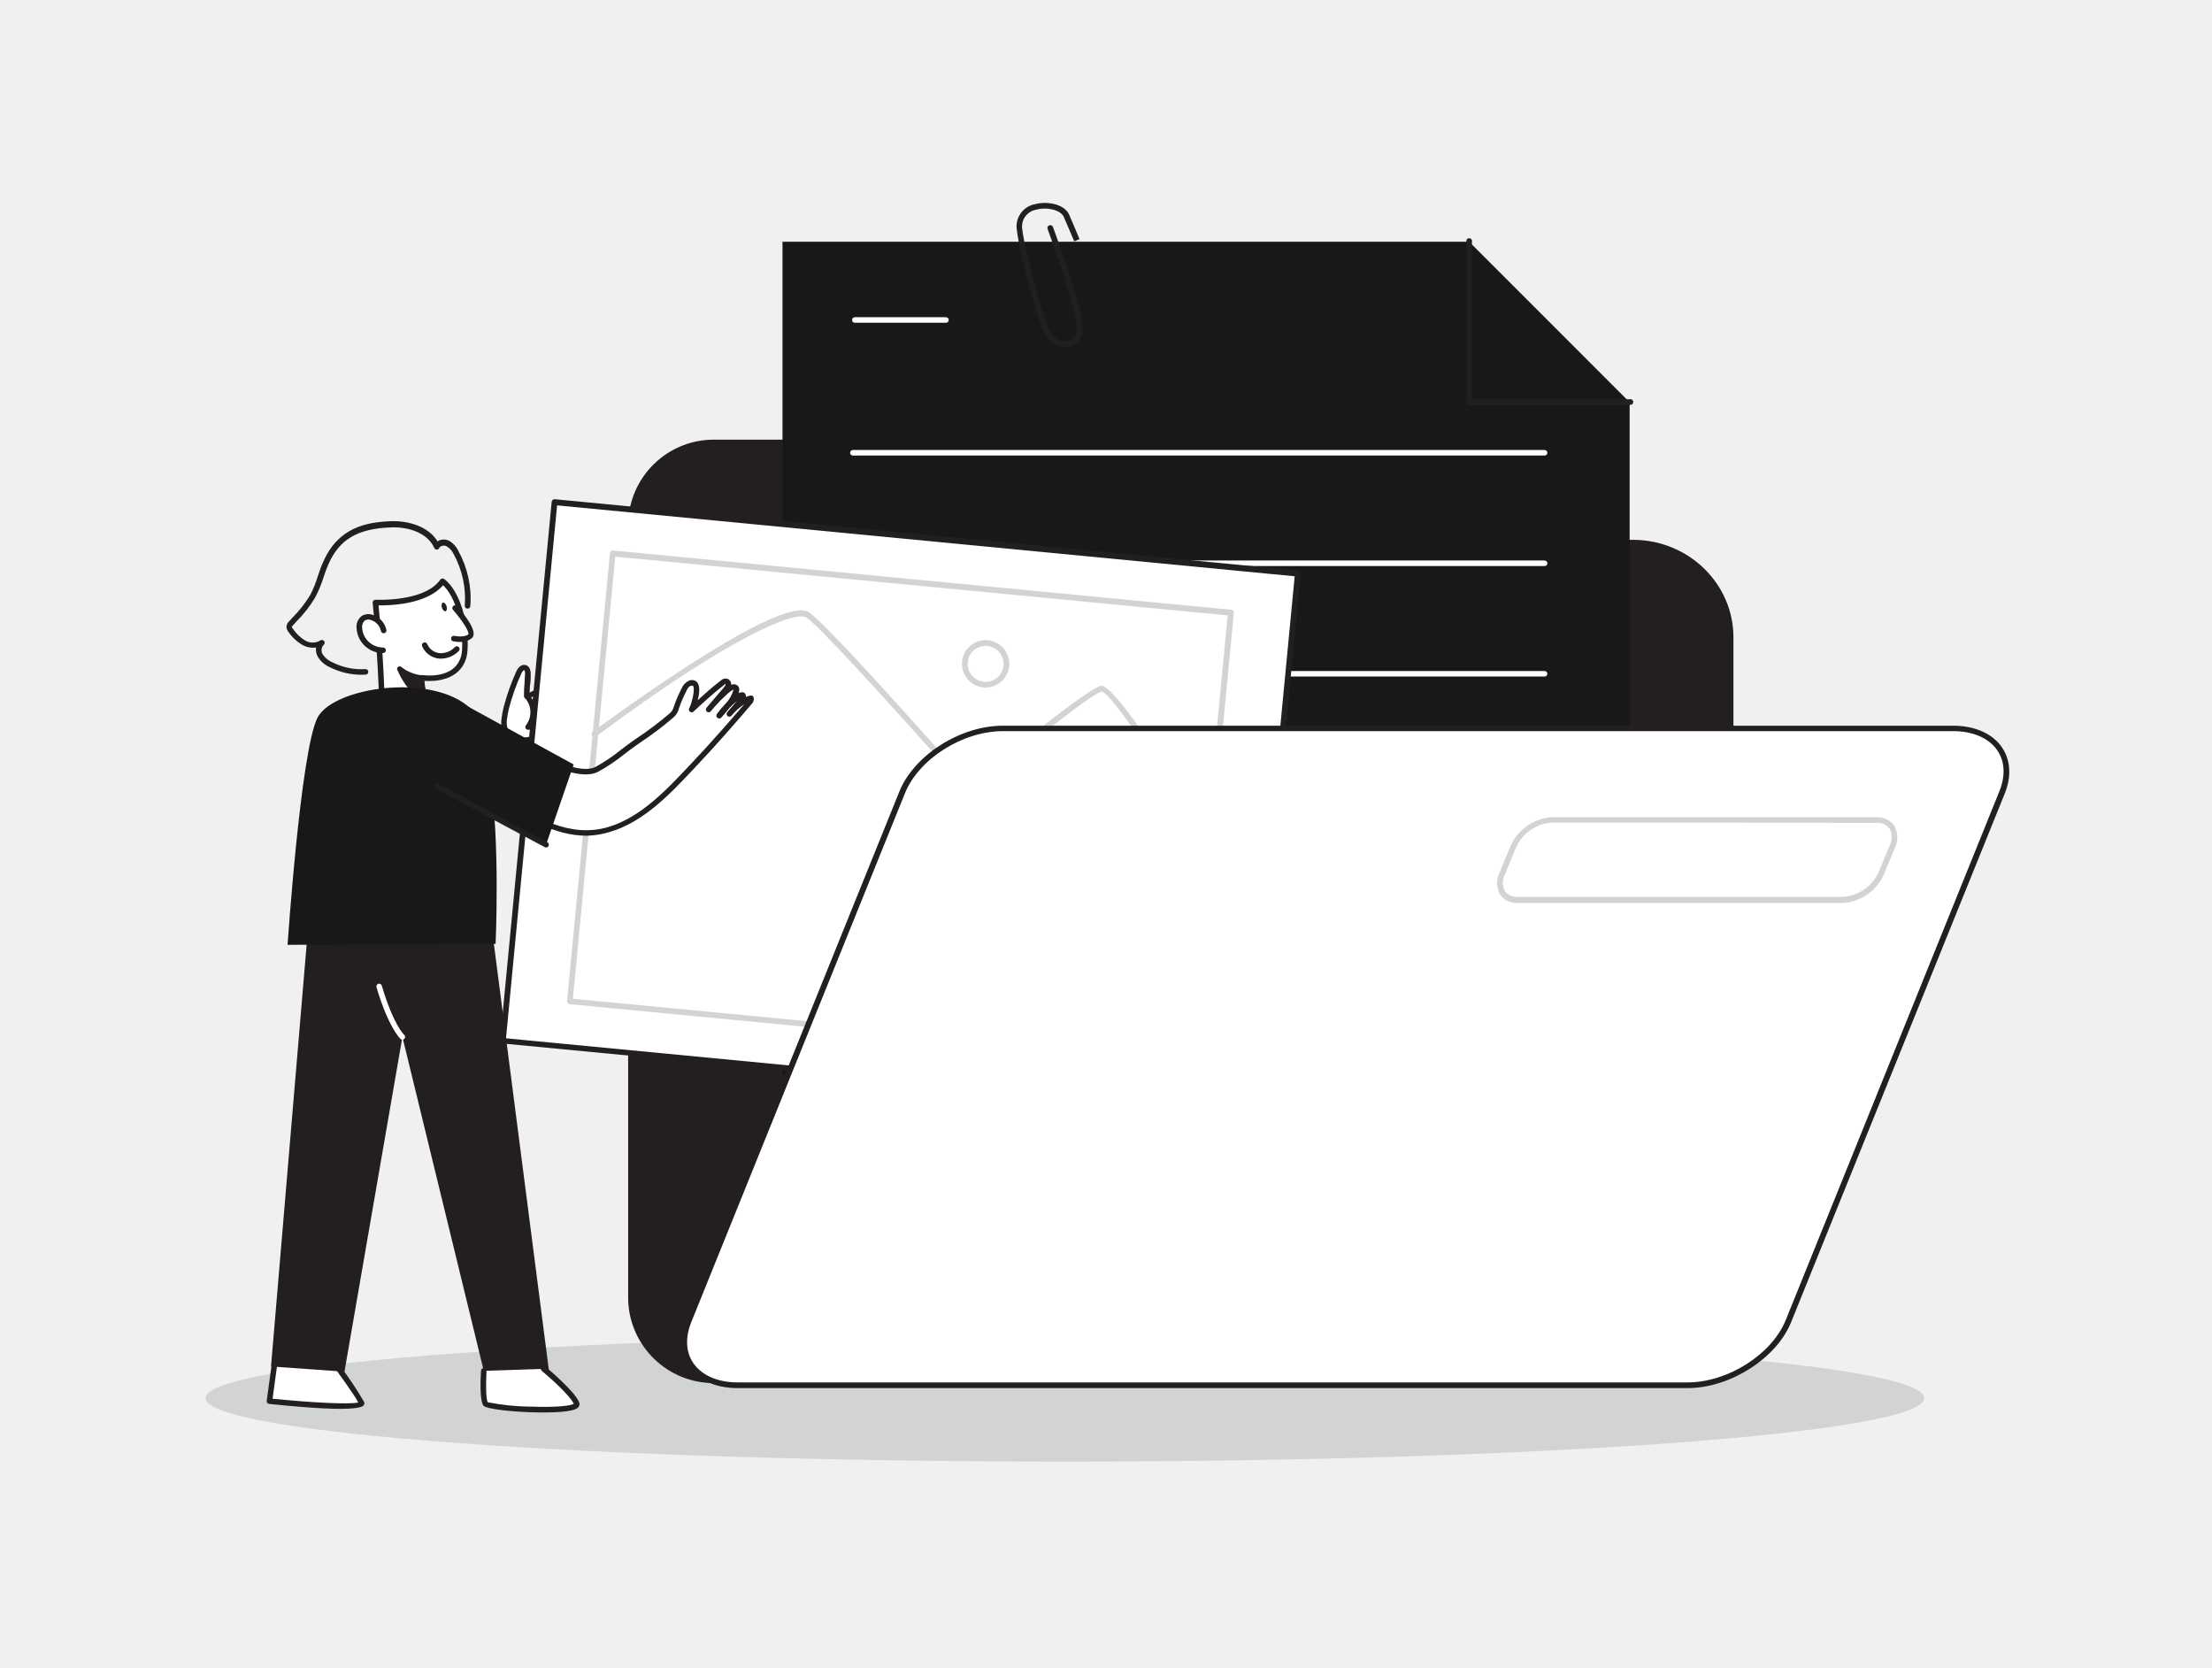
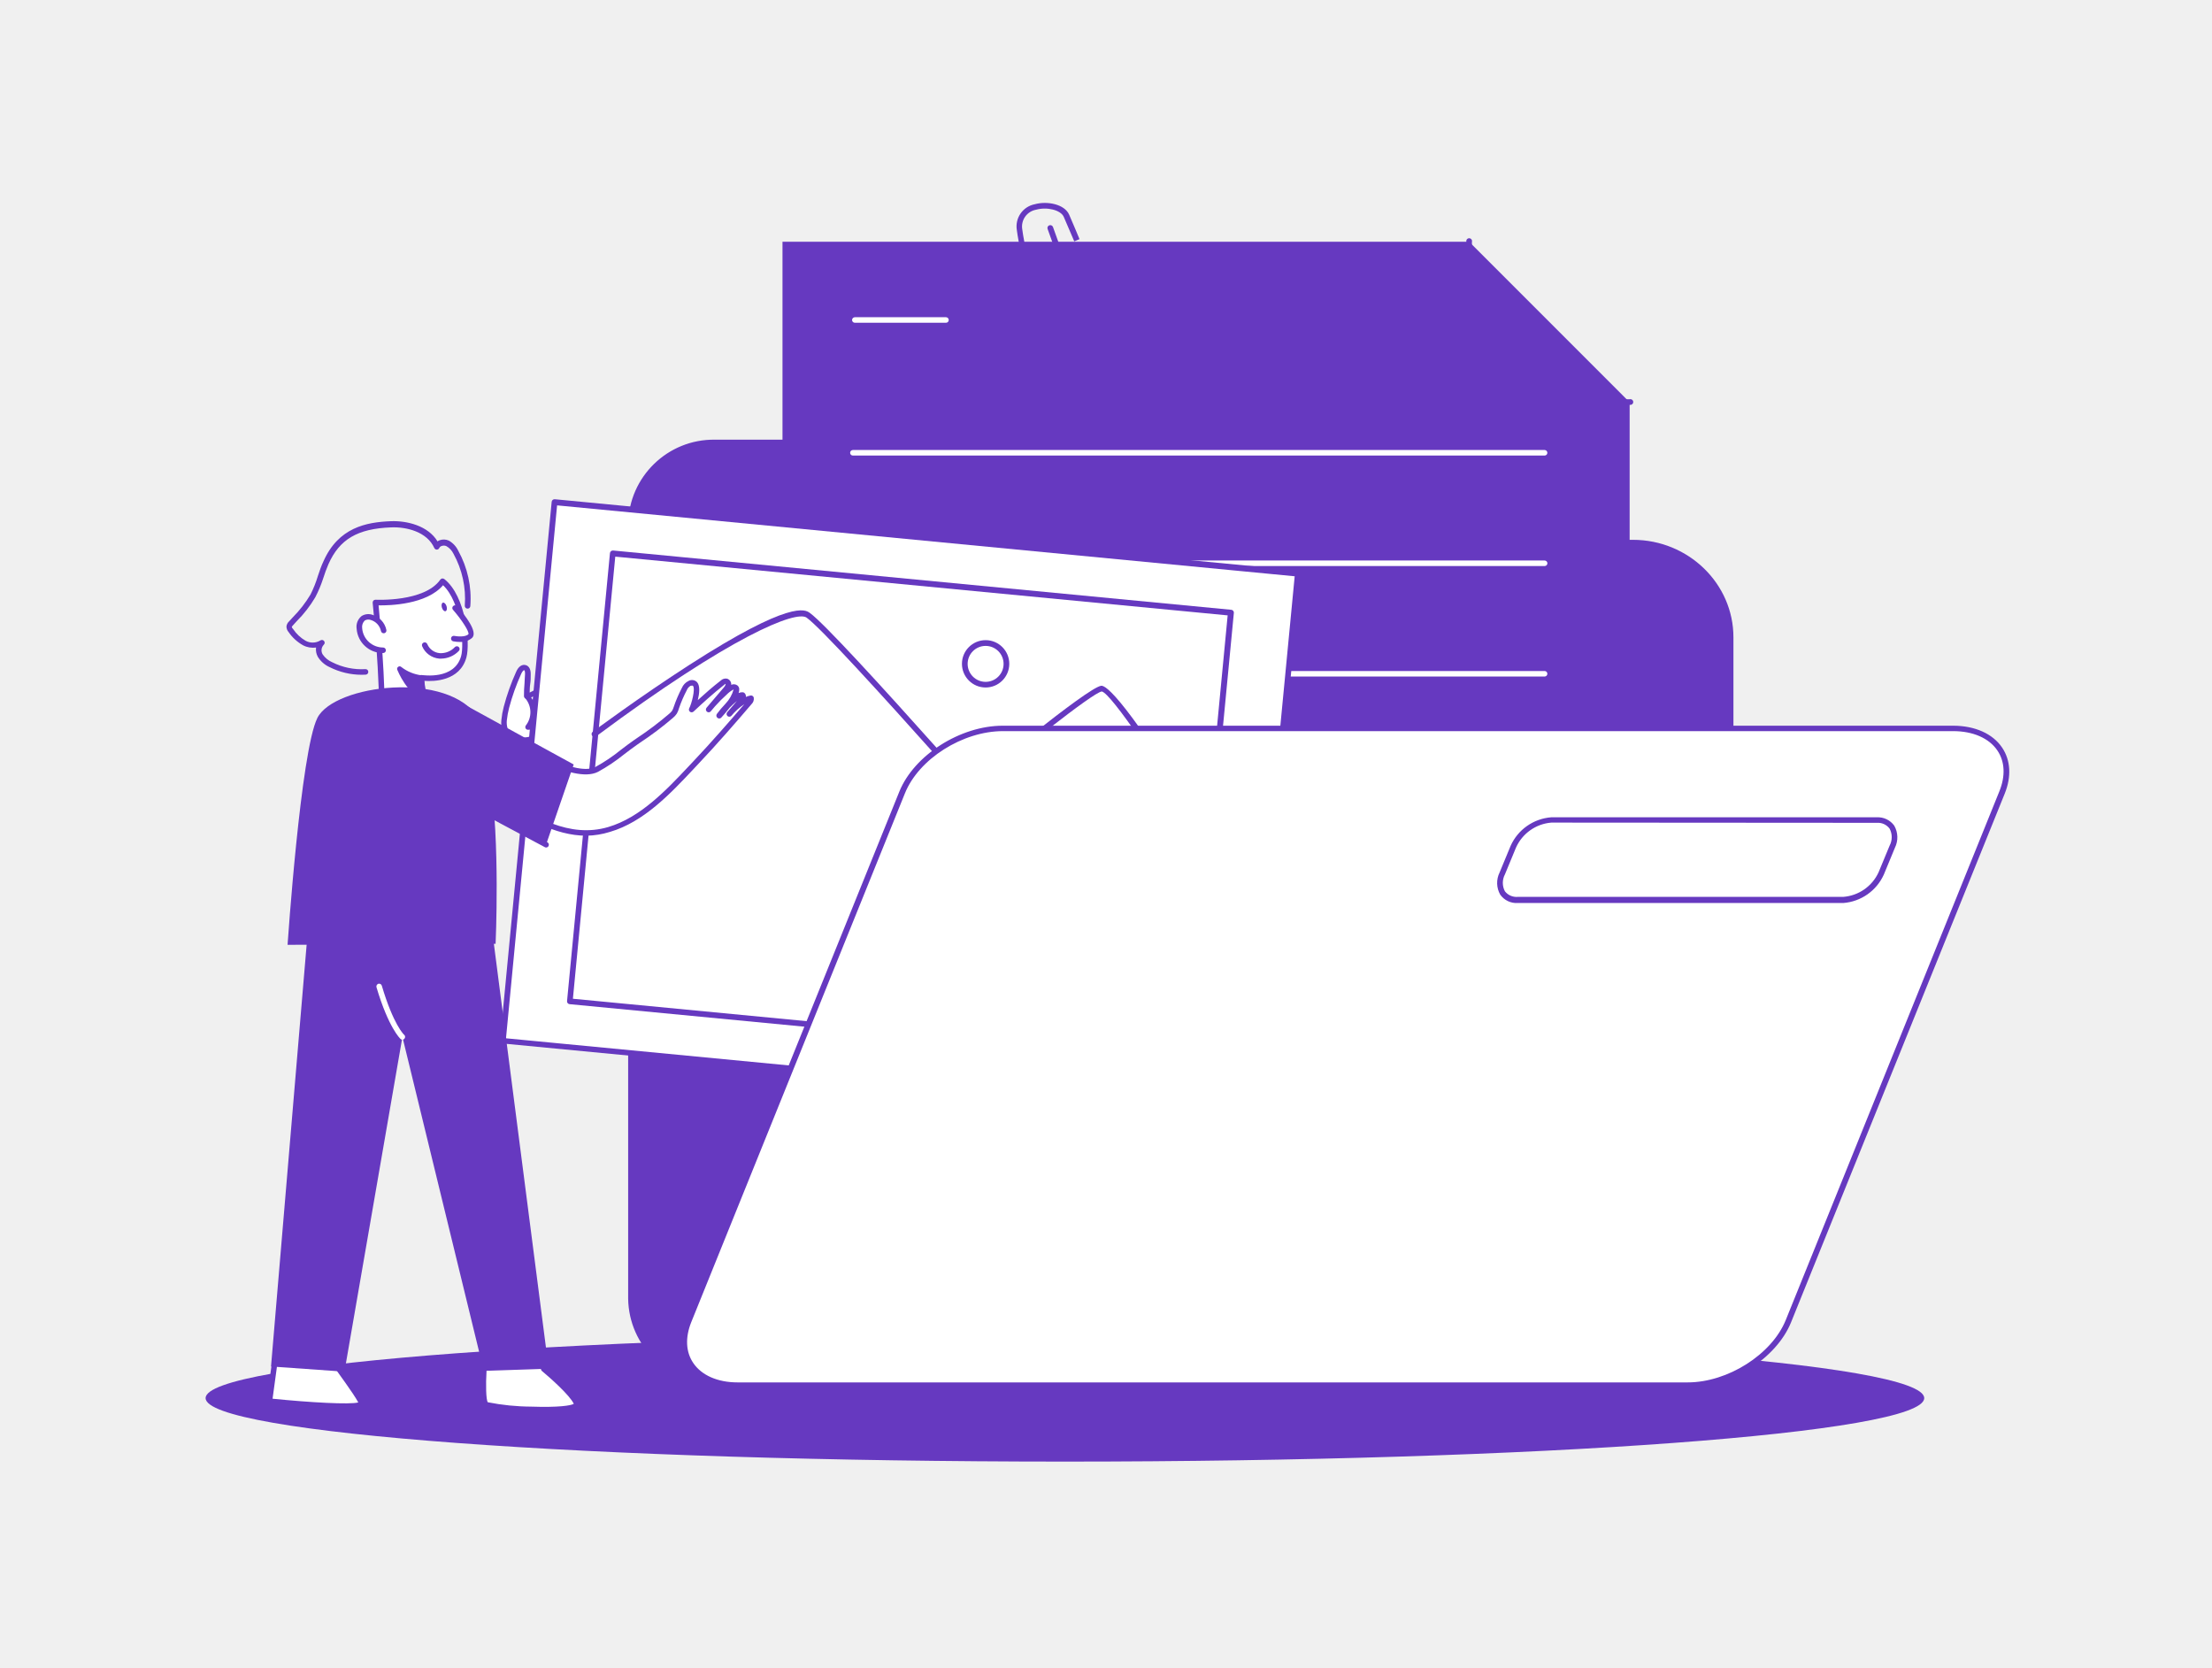
<svg xmlns="http://www.w3.org/2000/svg" viewBox="0 0 400 300" width="406" height="306" class="illustration styles_illustrationTablet__1DWOa">
  <g id="_016" data-name="016">
-     <ellipse cx="192.57" cy="252.06" rx="155.39" ry="11.48" fill="#d1d3d4" />
-     <path d="M295.3,97.35A17.41,17.41,0,0,1,313,114.49V234.1a15,15,0,0,1-15.2,14.74H129.29a15,15,0,0,1-15.2-14.74V94a15,15,0,0,1,15.2-14.74h65c10.31,0,18.66,8.11,18.66,18.1H295.3Z" fill="#231f20" />
-     <path d="M297.77,249.34H129.29a15.49,15.49,0,0,1-15.7-15.24V94a15.49,15.49,0,0,1,15.7-15.24h65c10.39,0,18.88,8.08,19.15,18.11H295.3c10,0,18.16,7.91,18.16,17.63V234.1A15.49,15.49,0,0,1,297.77,249.34ZM129.29,79.75A14.49,14.49,0,0,0,114.59,94V234.1a14.49,14.49,0,0,0,14.7,14.24H297.77a14.49,14.49,0,0,0,14.7-14.24V114.49c0-9.17-7.7-16.64-17.17-16.64H213a.5.5,0,0,1-.5-.5c0-9.7-8.15-17.6-18.16-17.6Z" fill="#231f20" />
-     <polygon points="141.5 229.22 141.5 42.97 265.67 42.97 294.69 72 294.69 225.99 141.5 229.22" fill="#18181B" />
+     <ellipse cx="192.57" cy="252.06" rx="155.39" ry="11.48" fill="#6639c0" />
+     <path d="M295.3,97.35A17.41,17.41,0,0,1,313,114.49V234.1a15,15,0,0,1-15.2,14.74H129.29a15,15,0,0,1-15.2-14.74V94a15,15,0,0,1,15.2-14.74h65c10.31,0,18.66,8.11,18.66,18.1H295.3Z" fill="#6639c0" />
+     <path d="M297.77,249.34H129.29a15.49,15.49,0,0,1-15.7-15.24V94a15.49,15.49,0,0,1,15.7-15.24h65c10.39,0,18.88,8.08,19.15,18.11H295.3c10,0,18.16,7.91,18.16,17.63V234.1A15.49,15.49,0,0,1,297.77,249.34ZM129.29,79.75A14.49,14.49,0,0,0,114.59,94V234.1a14.49,14.49,0,0,0,14.7,14.24H297.77a14.49,14.49,0,0,0,14.7-14.24V114.49c0-9.17-7.7-16.64-17.17-16.64H213a.5.5,0,0,1-.5-.5c0-9.7-8.15-17.6-18.16-17.6Z" fill="#6639c0" />
+     <polygon points="141.5 229.22 141.5 42.97 265.67 42.97 294.69 72 294.69 225.99 141.5 229.22" fill="#6639c0" />
    <path d="M279.32,81.63H154.22a.49.49,0,0,1-.49-.5.5.5,0,0,1,.49-.5h125.1a.5.5,0,0,1,.49.5A.49.49,0,0,1,279.32,81.63Z" fill="#fff" />
    <path d="M279.32,101.61H154.22a.5.5,0,0,1,0-1h125.1a.5.5,0,0,1,0,1Z" fill="#fff" />
    <path d="M279.32,121.59H154.22a.5.5,0,0,1-.49-.5.49.49,0,0,1,.49-.5h125.1a.49.49,0,0,1,.49.5A.5.5,0,0,1,279.32,121.59Z" fill="#fff" />
    <path d="M279.32,141.56H154.22a.5.5,0,0,1,0-1h125.1a.5.5,0,0,1,0,1Z" fill="#fff" />
    <path d="M171.07,57.62H154.58a.5.5,0,0,1-.5-.5.51.51,0,0,1,.5-.5h16.49a.5.5,0,0,1,.49.5A.49.49,0,0,1,171.07,57.62Z" fill="#fff" />
    <path d="M97.72,132.42c-2.09.8-5.54,1.55-6.43-1.36a4.26,4.26,0,0,1-.13-1.59,13.93,13.93,0,0,1,.42-2.32,38.57,38.57,0,0,1,2.21-6.24c.22-.51.65-1.12,1.17-.94s.52.74.51,1.2c0,1.32-.22,2.65-.19,4,2.78-.71,4.53-3.65,7.17-4.28.75-.18,1.65-.23,1.73.73.1,1.19-2.05,2.13-2.77,2.75a8.51,8.51,0,0,1,2.73-1.59,1.71,1.71,0,0,1,.89-.14.69.69,0,0,1,.6.59,1,1,0,0,1-.32.66,9,9,0,0,1-1.36,1.26,3.42,3.42,0,0,1,1.92-1.13,1,1,0,0,1,1.06.28c.3.51-.29,1.07-.8,1.36a3.05,3.05,0,0,1,1.44-.71,1.06,1.06,0,0,1,1.21.81,1.48,1.48,0,0,1-.57,1.08C105.47,129.51,101.24,131.06,97.72,132.42Z" fill="#fff" />
-     <path d="M94.37,133.64a4.26,4.26,0,0,1-1.88-.39,3.21,3.21,0,0,1-1.68-2,4.76,4.76,0,0,1-.15-1.78,15.85,15.85,0,0,1,.43-2.4,40.11,40.11,0,0,1,2.24-6.32c.42-1,1.11-1.44,1.79-1.21.4.13.88.54.85,1.69,0,.56,0,1.13-.09,1.7s-.08,1-.1,1.56a11.66,11.66,0,0,0,2.84-1.88,9.61,9.61,0,0,1,3.71-2.19,2.23,2.23,0,0,1,1.83.15,1.35,1.35,0,0,1,.52,1,1.49,1.49,0,0,1-.06.56,1.68,1.68,0,0,1,.5,0,1.19,1.19,0,0,1,1,1.06,2.13,2.13,0,0,1,0,.27,1.33,1.33,0,0,1,1.25.56,1.25,1.25,0,0,1,.14.41h0a1.76,1.76,0,0,1,1.27.37,1.31,1.31,0,0,1,.48.9,1.9,1.9,0,0,1-.71,1.48c-2.69,2.65-6.67,4.18-10.19,5.53l-.47.18A10.32,10.32,0,0,1,94.37,133.64Zm.41-13.2c-.12,0-.36.27-.53.66a39.19,39.19,0,0,0-2.19,6.16,15.87,15.87,0,0,0-.41,2.25,3.77,3.77,0,0,0,.12,1.4,2.17,2.17,0,0,0,1.16,1.44c1.37.67,3.48,0,4.61-.4h0l.47-.18c3.43-1.32,7.31-2.81,9.85-5.31.19-.19.44-.46.42-.68a.3.3,0,0,0-.13-.21.72.72,0,0,0-.53-.16,1.79,1.79,0,0,0-.75.32,4.52,4.52,0,0,1-.49.34.51.51,0,0,1-.67-.16.51.51,0,0,1,.12-.68l.43-.31a.73.73,0,0,0,.25-.33c-.05-.12-.25-.17-.54-.11a2.75,2.75,0,0,0-.88.33c-.27.25-.55.49-.84.71a.5.5,0,0,1-.69-.72,4.06,4.06,0,0,1,.92-.79c.16-.15.31-.31.46-.48s.19-.28.19-.3-.08-.11-.19-.13a1.44,1.44,0,0,0-.64.12,8.13,8.13,0,0,0-1,.44c-.27.2-.55.38-.82.55a8,8,0,0,0-.73.5h0a.52.52,0,0,1-.71-.06.5.5,0,0,1,0-.7,8.82,8.82,0,0,1,1.67-1.14c.52-.38,1-.81.93-1.19,0-.22-.09-.28-.11-.29s-.31-.16-1,0a8.73,8.73,0,0,0-3.31,2,10.32,10.32,0,0,1-3.84,2.28.51.51,0,0,1-.43-.09.51.51,0,0,1-.2-.38,22.53,22.53,0,0,1,.1-2.34c0-.55.08-1.1.09-1.65s-.08-.69-.17-.71S94.79,120.44,94.78,120.44Z" fill="#231f20" />
+     <path d="M94.37,133.64a4.26,4.26,0,0,1-1.88-.39,3.21,3.21,0,0,1-1.68-2,4.76,4.76,0,0,1-.15-1.78,15.85,15.85,0,0,1,.43-2.4,40.11,40.11,0,0,1,2.24-6.32c.42-1,1.11-1.44,1.79-1.21.4.13.88.54.85,1.69,0,.56,0,1.13-.09,1.7s-.08,1-.1,1.56a11.66,11.66,0,0,0,2.84-1.88,9.61,9.61,0,0,1,3.71-2.19,2.23,2.23,0,0,1,1.83.15,1.35,1.35,0,0,1,.52,1,1.49,1.49,0,0,1-.06.56,1.68,1.68,0,0,1,.5,0,1.19,1.19,0,0,1,1,1.06,2.13,2.13,0,0,1,0,.27,1.33,1.33,0,0,1,1.25.56,1.25,1.25,0,0,1,.14.41h0a1.76,1.76,0,0,1,1.27.37,1.31,1.31,0,0,1,.48.9,1.9,1.9,0,0,1-.71,1.48c-2.69,2.65-6.67,4.18-10.19,5.53l-.47.18A10.32,10.32,0,0,1,94.37,133.64Zm.41-13.2c-.12,0-.36.27-.53.66a39.19,39.19,0,0,0-2.19,6.16,15.87,15.87,0,0,0-.41,2.25,3.77,3.77,0,0,0,.12,1.4,2.17,2.17,0,0,0,1.16,1.44c1.37.67,3.48,0,4.61-.4h0l.47-.18c3.43-1.32,7.31-2.81,9.85-5.31.19-.19.44-.46.42-.68a.3.3,0,0,0-.13-.21.72.72,0,0,0-.53-.16,1.79,1.79,0,0,0-.75.32,4.52,4.52,0,0,1-.49.34.51.51,0,0,1-.67-.16.51.51,0,0,1,.12-.68l.43-.31a.73.73,0,0,0,.25-.33c-.05-.12-.25-.17-.54-.11a2.75,2.75,0,0,0-.88.33c-.27.25-.55.49-.84.71a.5.5,0,0,1-.69-.72,4.06,4.06,0,0,1,.92-.79c.16-.15.31-.31.46-.48s.19-.28.19-.3-.08-.11-.19-.13a1.44,1.44,0,0,0-.64.12,8.13,8.13,0,0,0-1,.44c-.27.2-.55.38-.82.55a8,8,0,0,0-.73.5h0a.52.52,0,0,1-.71-.06.5.5,0,0,1,0-.7,8.82,8.82,0,0,1,1.67-1.14c.52-.38,1-.81.93-1.19,0-.22-.09-.28-.11-.29s-.31-.16-1,0a8.73,8.73,0,0,0-3.31,2,10.32,10.32,0,0,1-3.84,2.28.51.51,0,0,1-.43-.09.51.51,0,0,1-.2-.38,22.53,22.53,0,0,1,.1-2.34c0-.55.08-1.1.09-1.65s-.08-.69-.17-.71S94.79,120.44,94.78,120.44Z" fill="#6639c0" />
    <path d="M95.41,125.26a4.36,4.36,0,0,1,.08,5.46h.28" fill="#fff" />
-     <path d="M95.49,131.22a.49.49,0,0,1-.38-.81,3.88,3.88,0,0,0-.07-4.82.51.51,0,0,1,0-.71.49.49,0,0,1,.7.05,4.87,4.87,0,0,1,.45,5.61.32.32,0,0,1,0,.14.51.51,0,0,1-.47.53h-.31Z" fill="#231f20" />
+     <path d="M95.49,131.22a.49.49,0,0,1-.38-.81,3.88,3.88,0,0,0-.07-4.82.51.51,0,0,1,0-.71.49.49,0,0,1,.7.05,4.87,4.87,0,0,1,.45,5.61.32.32,0,0,1,0,.14.51.51,0,0,1-.47.53h-.31Z" fill="#6639c0" />
    <rect x="95.3" y="96.29" width="135.02" height="97.79" transform="translate(14.6 -14.88) rotate(5.48)" fill="#fff" />
-     <path d="M225.35,200.83h0L90.89,187.94a.52.52,0,0,1-.46-.57L99.76,90a.52.52,0,0,1,.56-.47l134.41,12.89a.5.5,0,0,1,.46.56l-9.33,97.35a.49.49,0,0,1-.19.35A.53.53,0,0,1,225.35,200.83ZM91.5,187l133.38,12.79,9.24-96.33L100.74,90.64Z" fill="#231f20" />
-     <path d="M214.83,191.55h-.05L103,180.83a.51.51,0,0,1-.46-.56l7.76-81a.49.49,0,0,1,.19-.35.5.5,0,0,1,.37-.12l111.8,10.72a.51.51,0,0,1,.46.56l-7.76,81a.48.48,0,0,1-.19.35A.49.49,0,0,1,214.83,191.55ZM103.6,179.85l110.76,10.62L222,110.53,111.26,99.91Z" fill="#d1d3d4" />
+     <path d="M225.35,200.83h0L90.89,187.94a.52.52,0,0,1-.46-.57L99.76,90a.52.52,0,0,1,.56-.47l134.41,12.89a.5.5,0,0,1,.46.56l-9.33,97.35a.49.49,0,0,1-.19.35A.53.53,0,0,1,225.35,200.83ZM91.5,187l133.38,12.79,9.24-96.33L100.74,90.64Z" fill="#6639c0" />
+     <path d="M214.83,191.55h-.05L103,180.83a.51.51,0,0,1-.46-.56l7.76-81a.49.49,0,0,1,.19-.35.5.5,0,0,1,.37-.12l111.8,10.72a.51.51,0,0,1,.46.56l-7.76,81a.48.48,0,0,1-.19.35A.49.49,0,0,1,214.83,191.55ZM103.6,179.85l110.76,10.62L222,110.53,111.26,99.91Z" fill="#6639c0" />
    <path d="M49.54,246.34l-.85,6.22s17.32,1.8,16.66.3a67.69,67.69,0,0,0-4.18-6.25" fill="#fff" />
-     <path d="M61.67,254c-3.74,0-9.23-.49-13-.89a.46.46,0,0,1-.34-.19.45.45,0,0,1-.1-.37l.85-6.23a.5.5,0,0,1,.56-.43.5.5,0,0,1,.43.56l-.78,5.72c6.75.68,14,1.09,15.5.67-.89-1.67-4-5.83-4-5.88a.5.5,0,1,1,.8-.59,64.53,64.53,0,0,1,4.23,6.34.64.64,0,0,1-.07.68C65.41,253.78,63.84,254,61.67,254Z" fill="#231f20" />
+     <path d="M61.67,254c-3.74,0-9.23-.49-13-.89a.46.46,0,0,1-.34-.19.45.45,0,0,1-.1-.37l.85-6.23a.5.5,0,0,1,.56-.43.5.5,0,0,1,.43.56l-.78,5.72c6.75.68,14,1.09,15.5.67-.89-1.67-4-5.83-4-5.88a.5.5,0,1,1,.8-.59,64.53,64.53,0,0,1,4.23,6.34.64.64,0,0,1-.07.68C65.41,253.78,63.84,254,61.67,254Z" fill="#6639c0" />
    <path d="M92.26,133.23s11.23,7.48,15.59,5.24c2.58-1.33,4.64-3.23,7-4.86a66.11,66.11,0,0,0,6.44-4.81,3.6,3.6,0,0,0,.62-.67,4.17,4.17,0,0,0,.36-.84,22,22,0,0,1,1.42-3.31,2.13,2.13,0,0,1,.94-1c2.31-.91.86,3.88.39,4.73,1.78-1.67,3.62-3.35,5.56-4.86a.92.92,0,0,1,.72-.27.61.61,0,0,1,.36.72,1.7,1.7,0,0,1-.44.75l-3.1,3.65a26.87,26.87,0,0,1,2.89-3c.37-.34,1.42-1.34,2-.94.93.7-2.39,4.46-3,5.08a17,17,0,0,1,3.07-3.22,1.76,1.76,0,0,1,1.15-.51c.23.23,0,.62-.19.87l-2.16,2.49c1.09-1.2,2.3-2.47,3.89-2.77.08.26-.11.52-.29.73-3.18,3.71-6.37,7.37-9.72,10.92-4.46,4.72-9.3,10.17-15.65,12-7.53,2.2-14.27-2.26-20.46-6.09" fill="#fff" />
-     <path d="M106.05,150.37c-5.8,0-11.13-3.31-15.94-6.29l-.73-.45a.5.5,0,0,1,.53-.85l.73.45c6,3.75,12.3,7.63,19.32,5.58,5.85-1.72,10.53-6.69,14.65-11.07l.78-.83c3.3-3.49,6.48-7.15,9.21-10.33a11,11,0,0,0-2.36,2.13.5.5,0,0,1-.71,0,.5.5,0,0,1,0-.7l1.73-2a16,16,0,0,0-1.29,1.18c-.57.74-1.17,1.42-1.56,1.85a.5.5,0,0,1-.69,0,.51.51,0,0,1-.09-.68,18.17,18.17,0,0,1,1.55-1.84,6.1,6.1,0,0,0,1.48-2.6,4.86,4.86,0,0,0-1.23.91,26.85,26.85,0,0,0-2.13,2.14l-.77.91a.49.49,0,0,1-.7.06.5.5,0,0,1-.07-.7c.26-.31.52-.63.79-.93l2.32-2.72a1.4,1.4,0,0,0,.33-.53.22.22,0,0,0,0-.15s-.06,0-.26.19c-2,1.57-3.92,3.32-5.53,4.83a.5.5,0,0,1-.78-.6c.42-.76,1.15-3.52.68-4.06-.08-.09-.37,0-.45,0a1.59,1.59,0,0,0-.67.8,22.62,22.62,0,0,0-1.4,3.24,3.84,3.84,0,0,1-.41,1,3.59,3.59,0,0,1-.71.77,59.78,59.78,0,0,1-5.93,4.47l-.55.38c-.79.55-1.56,1.14-2.31,1.71a32.12,32.12,0,0,1-4.74,3.18c-4.57,2.35-15.63-4.95-16.09-5.27a.49.49,0,0,1-.14-.69.5.5,0,0,1,.69-.14c3.06,2,11.72,6.94,15.09,5.21a30.74,30.74,0,0,0,4.59-3.09c.75-.58,1.53-1.17,2.34-1.73l.55-.38a58.92,58.92,0,0,0,5.83-4.4,2.8,2.8,0,0,0,.54-.56,3.31,3.31,0,0,0,.29-.68,23.45,23.45,0,0,1,1.47-3.43,2.48,2.48,0,0,1,1.2-1.27,1.27,1.27,0,0,1,1.56.23c.57.65.42,2.05.12,3.24,1.28-1.17,2.68-2.4,4.15-3.54a1.3,1.3,0,0,1,1.14-.35,1.08,1.08,0,0,1,.76,1.12,1.09,1.09,0,0,1,1.09.09.88.88,0,0,1,.36.66,1.69,1.69,0,0,1-.12.73,1.64,1.64,0,0,1,.76-.14.5.5,0,0,1,.32.15.81.81,0,0,1,.24.69,4.65,4.65,0,0,1,.85-.25.51.51,0,0,1,.57.36,1.31,1.31,0,0,1-.39,1.19c-2.84,3.32-6.22,7.22-9.74,10.94l-.77.82c-4.21,4.48-9,9.56-15.1,11.35A15,15,0,0,1,106.05,150.37Z" fill="#231f20" />
-     <polygon points="88.29 162.03 99.31 247.44 87.48 247.13 72.77 186.76 62.29 247.28 49.01 246.34 56.47 158 88.29 162.03" fill="#231f20" />
+     <path d="M106.05,150.37c-5.8,0-11.13-3.31-15.94-6.29l-.73-.45a.5.5,0,0,1,.53-.85l.73.45c6,3.75,12.3,7.63,19.32,5.58,5.85-1.72,10.53-6.69,14.65-11.07l.78-.83c3.3-3.49,6.48-7.15,9.21-10.33a11,11,0,0,0-2.36,2.13.5.5,0,0,1-.71,0,.5.5,0,0,1,0-.7l1.73-2a16,16,0,0,0-1.29,1.18c-.57.74-1.17,1.42-1.56,1.85a.5.5,0,0,1-.69,0,.51.51,0,0,1-.09-.68,18.17,18.17,0,0,1,1.55-1.84,6.1,6.1,0,0,0,1.48-2.6,4.86,4.86,0,0,0-1.23.91,26.85,26.85,0,0,0-2.13,2.14l-.77.91a.49.49,0,0,1-.7.06.5.5,0,0,1-.07-.7c.26-.31.52-.63.79-.93l2.32-2.72a1.4,1.4,0,0,0,.33-.53.22.22,0,0,0,0-.15s-.06,0-.26.19c-2,1.57-3.92,3.32-5.53,4.83a.5.5,0,0,1-.78-.6c.42-.76,1.15-3.52.68-4.06-.08-.09-.37,0-.45,0a1.59,1.59,0,0,0-.67.8,22.62,22.62,0,0,0-1.4,3.24,3.84,3.84,0,0,1-.41,1,3.59,3.59,0,0,1-.71.77,59.78,59.78,0,0,1-5.93,4.47l-.55.38c-.79.55-1.56,1.14-2.31,1.71a32.12,32.12,0,0,1-4.74,3.18c-4.57,2.35-15.63-4.95-16.09-5.27a.49.49,0,0,1-.14-.69.5.5,0,0,1,.69-.14c3.06,2,11.72,6.94,15.09,5.21a30.74,30.74,0,0,0,4.59-3.09c.75-.58,1.53-1.17,2.34-1.73l.55-.38a58.92,58.92,0,0,0,5.83-4.4,2.8,2.8,0,0,0,.54-.56,3.31,3.31,0,0,0,.29-.68,23.45,23.45,0,0,1,1.47-3.43,2.48,2.48,0,0,1,1.2-1.27,1.27,1.27,0,0,1,1.56.23c.57.65.42,2.05.12,3.24,1.28-1.17,2.68-2.4,4.15-3.54a1.3,1.3,0,0,1,1.14-.35,1.08,1.08,0,0,1,.76,1.12,1.09,1.09,0,0,1,1.09.09.88.88,0,0,1,.36.66,1.69,1.69,0,0,1-.12.73,1.64,1.64,0,0,1,.76-.14.5.5,0,0,1,.32.15.81.81,0,0,1,.24.69,4.65,4.65,0,0,1,.85-.25.51.51,0,0,1,.57.36,1.31,1.31,0,0,1-.39,1.19c-2.84,3.32-6.22,7.22-9.74,10.94l-.77.82c-4.21,4.48-9,9.56-15.1,11.35A15,15,0,0,1,106.05,150.37Z" fill="#6639c0" />
+     <polygon points="88.29 162.03 99.31 247.44 87.48 247.13 72.77 186.76 62.29 247.28 49.01 246.34 56.47 158 88.29 162.03" fill="#6639c0" />
    <path d="M69,129.79c.33-7.13-1.11-21.59-1.11-21.59s9.08.52,12.14-3.85c3.74,2.93,4.51,11.19,3.83,13.66-1.36,4.87-7.69,3.8-7.69,3.8l.81,8.92Z" fill="#fff" />
-     <path d="M77,131.23h-.06l-8-.95a.5.5,0,0,1-.44-.52c.33-7-1.09-21.37-1.11-21.51a.53.53,0,0,1,.14-.4.52.52,0,0,1,.39-.15c.09,0,8.84.45,11.7-3.63a.48.48,0,0,1,.34-.21.52.52,0,0,1,.38.1c3.92,3.07,4.72,11.57,4,14.18-1.19,4.29-5.89,4.36-7.62,4.23l.76,8.31a.53.53,0,0,1-.15.41A.5.5,0,0,1,77,131.23Zm-7.46-1.88,6.91.81-.76-8.3a.51.51,0,0,1,.16-.41.47.47,0,0,1,.42-.13c.24,0,5.91.93,7.12-3.44.58-2.09,0-9.7-3.27-12.8-3,3.51-9.64,3.67-11.66,3.64C68.71,111.4,69.75,123,69.53,129.35Z" fill="#231f20" />
-     <path d="M76.18,121.81a7.84,7.84,0,0,1-3.91-1.62s1.72,4.32,4.39,5Z" fill="#231f20" />
-     <path d="M76.66,125.61h-.11c-2.86-.69-4.63-5.06-4.71-5.24a.45.45,0,0,1,.18-.55.44.44,0,0,1,.57.06,7.44,7.44,0,0,0,3.65,1.49.45.45,0,0,1,.39.39l.48,3.34a.46.46,0,0,1-.14.4A.47.47,0,0,1,76.66,125.61Zm-3.23-4.11a7.66,7.66,0,0,0,2.67,3l-.32-2.25A10.5,10.5,0,0,1,73.43,121.5Z" fill="#231f20" />
-     <path d="M83,126.12l20.74,11.37-5,14.51S72.68,138.2,72.5,134.47,83,126.12,83,126.12Z" fill="#18181B" />
-     <path d="M89.62,169.92s.85-18.73-1-30c-.79-4.8-.48-8.17-2.07-10.77-5.34-8.72-26.14-6.12-29.16-.07S52,170.1,52,170.1Z" fill="#18181B" />
+     <path d="M77,131.23h-.06l-8-.95a.5.5,0,0,1-.44-.52c.33-7-1.09-21.37-1.11-21.51a.53.53,0,0,1,.14-.4.52.52,0,0,1,.39-.15c.09,0,8.84.45,11.7-3.63a.48.48,0,0,1,.34-.21.52.52,0,0,1,.38.1c3.92,3.07,4.72,11.57,4,14.18-1.19,4.29-5.89,4.36-7.62,4.23l.76,8.31a.53.53,0,0,1-.15.41A.5.5,0,0,1,77,131.23Zm-7.46-1.88,6.91.81-.76-8.3a.51.51,0,0,1,.16-.41.47.47,0,0,1,.42-.13c.24,0,5.91.93,7.12-3.44.58-2.09,0-9.7-3.27-12.8-3,3.51-9.64,3.67-11.66,3.64C68.71,111.4,69.75,123,69.53,129.35Z" fill="#6639c0" />
+     <path d="M76.18,121.81a7.84,7.84,0,0,1-3.91-1.62s1.72,4.32,4.39,5Z" fill="#6639c0" />
+     <path d="M76.66,125.61h-.11c-2.86-.69-4.63-5.06-4.71-5.24a.45.45,0,0,1,.18-.55.44.44,0,0,1,.57.06,7.44,7.44,0,0,0,3.65,1.49.45.45,0,0,1,.39.39l.48,3.34a.46.46,0,0,1-.14.4A.47.47,0,0,1,76.66,125.61Zm-3.23-4.11a7.66,7.66,0,0,0,2.67,3l-.32-2.25A10.5,10.5,0,0,1,73.43,121.5Z" fill="#6639c0" />
+     <path d="M83,126.12l20.74,11.37-5,14.51S72.68,138.2,72.5,134.47,83,126.12,83,126.12Z" fill="#6639c0" />
+     <path d="M89.62,169.92s.85-18.73-1-30c-.79-4.8-.48-8.17-2.07-10.77-5.34-8.72-26.14-6.12-29.16-.07S52,170.1,52,170.1Z" fill="#6639c0" />
    <path d="M69.38,113.27a3.1,3.1,0,0,0-2.21-2.37,1.83,1.83,0,0,0-1.5.16A2,2,0,0,0,65,112.9a4.33,4.33,0,0,0,1.37,2.83,4.28,4.28,0,0,0,2.93,1.11" fill="#fff" />
-     <path d="M69.23,117.34a4.74,4.74,0,0,1-4.74-4.4,2.47,2.47,0,0,1,.9-2.29,2.29,2.29,0,0,1,1.91-.24,3.63,3.63,0,0,1,2.57,2.76.5.5,0,0,1-.39.59.51.51,0,0,1-.59-.4,2.64,2.64,0,0,0-1.85-2,1.29,1.29,0,0,0-1.08.1,1.62,1.62,0,0,0-.47,1.39,3.79,3.79,0,0,0,1.21,2.49,3.84,3.84,0,0,0,2.58,1h0a.51.51,0,0,1,.5.5.5.5,0,0,1-.5.5Z" fill="#231f20" />
-     <ellipse cx="80.33" cy="109" rx="0.44" ry="0.81" transform="translate(-28.82 28.88) rotate(-17.33)" fill="#231f20" />
+     <path d="M69.23,117.34a4.74,4.74,0,0,1-4.74-4.4,2.47,2.47,0,0,1,.9-2.29,2.29,2.29,0,0,1,1.91-.24,3.63,3.63,0,0,1,2.57,2.76.5.5,0,0,1-.39.59.51.51,0,0,1-.59-.4,2.64,2.64,0,0,0-1.85-2,1.29,1.29,0,0,0-1.08.1,1.62,1.62,0,0,0-.47,1.39,3.79,3.79,0,0,0,1.21,2.49,3.84,3.84,0,0,0,2.58,1h0a.51.51,0,0,1,.5.5.5.5,0,0,1-.5.5Z" fill="#6639c0" />
+     <ellipse cx="80.33" cy="109" rx="0.44" ry="0.81" transform="translate(-28.82 28.88) rotate(-17.33)" fill="#6639c0" />
    <path d="M87.48,247.13s-.33,5.16.34,6S105.1,255,104.27,253s-6-6.23-6-6.23" fill="#fff" />
-     <path d="M98.2,254.66c-4.66,0-10.25-.57-10.77-1.23-.73-.91-.53-5.07-.45-6.33a.52.52,0,0,1,.54-.47.5.5,0,0,1,.46.54c-.15,2.39-.1,5.23.23,5.64a41.43,41.43,0,0,0,7.86.79c4.89.17,7.21-.19,7.69-.51-.75-1.58-4.39-4.8-5.76-5.93a.5.5,0,0,1-.07-.71.5.5,0,0,1,.7-.07c.22.18,5.23,4.34,6.1,6.43a.89.89,0,0,1-.46,1.14C103.41,254.46,101,254.66,98.2,254.66Z" fill="#231f20" />
+     <path d="M98.2,254.66c-4.66,0-10.25-.57-10.77-1.23-.73-.91-.53-5.07-.45-6.33a.52.52,0,0,1,.54-.47.5.5,0,0,1,.46.54c-.15,2.39-.1,5.23.23,5.64a41.43,41.43,0,0,0,7.86.79c4.89.17,7.21-.19,7.69-.51-.75-1.58-4.39-4.8-5.76-5.93a.5.5,0,0,1-.07-.71.5.5,0,0,1,.7-.07c.22.18,5.23,4.34,6.1,6.43a.89.89,0,0,1-.46,1.14C103.41,254.46,101,254.66,98.2,254.66Z" fill="#6639c0" />
    <path d="M82.31,109.22s3.65,4.16,2.75,5.06-3,.45-3,.45" fill="#fff" />
-     <path d="M83.22,115.34a7,7,0,0,1-1.27-.12.5.5,0,0,1-.38-.6.49.49,0,0,1,.59-.38c.48.1,2,.26,2.55-.31.17-.43-1.15-2.52-2.77-4.38a.48.48,0,0,1,0-.7.5.5,0,0,1,.71,0c1.48,1.69,3.8,4.67,2.73,5.74A3.11,3.11,0,0,1,83.22,115.34Z" fill="#231f20" />
-     <path d="M98.75,152.5a.46.46,0,0,1-.23-.06c-.15-.07-14.49-7.73-19.71-10.57a.49.49,0,0,1-.2-.68.49.49,0,0,1,.67-.2c5.23,2.84,19.56,10.49,19.71,10.57a.5.5,0,0,1,.2.68A.49.49,0,0,1,98.75,152.5Z" fill="#231f20" />
+     <path d="M83.22,115.34a7,7,0,0,1-1.27-.12.5.5,0,0,1-.38-.6.49.49,0,0,1,.59-.38c.48.1,2,.26,2.55-.31.17-.43-1.15-2.52-2.77-4.38a.48.48,0,0,1,0-.7.5.5,0,0,1,.71,0c1.48,1.69,3.8,4.67,2.73,5.74A3.11,3.11,0,0,1,83.22,115.34Z" fill="#6639c0" />
+     <path d="M98.75,152.5a.46.46,0,0,1-.23-.06c-.15-.07-14.49-7.73-19.71-10.57a.49.49,0,0,1-.2-.68.49.49,0,0,1,.67-.2c5.23,2.84,19.56,10.49,19.71,10.57a.5.5,0,0,1,.2.68A.49.49,0,0,1,98.75,152.5Z" fill="#6639c0" />
    <path d="M72.77,187.26a.46.46,0,0,1-.33-.13c-.09-.08-2.19-2.06-4.36-9.36a.52.52,0,0,1,.34-.63.51.51,0,0,1,.62.34c2.07,7,4,8.9,4.07,8.91a.5.5,0,0,1,0,.71A.49.49,0,0,1,72.77,187.26Z" fill="#fff" />
-     <path d="M190.6,159.77a.5.5,0,0,1-.39-.18c-.4-.45-39.44-45.15-44.35-48.65-1.89-1.36-13.6,3.25-38.09,21.49a.52.52,0,0,1-.62-.83c.09-.06,8.54-6.35,17.5-12.11,18.39-11.84,21-10,21.81-9.39,5,3.57,42.91,47,44.52,48.81a.52.52,0,0,1,0,.73A.55.55,0,0,1,190.6,159.77Z" fill="#d1d3d4" />
-     <path d="M218.91,152.24a.53.53,0,0,1-.45-.25c-8.15-13.42-17.57-27.45-19.23-27.7-1.68.24-15.44,11.27-23.71,18.16a.52.52,0,0,1-.66-.8c2.21-1.84,21.68-18,24.26-18.39.85-.14,4.54,2.39,20.23,28.2a.52.52,0,0,1-.18.71A.48.48,0,0,1,218.91,152.24Z" fill="#d1d3d4" />
-     <path d="M178.23,123.57a4.28,4.28,0,1,1,4.28-4.27A4.28,4.28,0,0,1,178.23,123.57Zm0-7.52a3.25,3.25,0,1,0,3.25,3.25A3.25,3.25,0,0,0,178.23,116.05Z" fill="#d1d3d4" />
+     <path d="M190.6,159.77a.5.5,0,0,1-.39-.18c-.4-.45-39.44-45.15-44.35-48.65-1.89-1.36-13.6,3.25-38.09,21.49a.52.52,0,0,1-.62-.83c.09-.06,8.54-6.35,17.5-12.11,18.39-11.84,21-10,21.81-9.39,5,3.57,42.91,47,44.52,48.81a.52.52,0,0,1,0,.73A.55.55,0,0,1,190.6,159.77Z" fill="#6639c0" />
+     <path d="M218.91,152.24a.53.53,0,0,1-.45-.25c-8.15-13.42-17.57-27.45-19.23-27.7-1.68.24-15.44,11.27-23.71,18.16a.52.52,0,0,1-.66-.8c2.21-1.84,21.68-18,24.26-18.39.85-.14,4.54,2.39,20.23,28.2a.52.52,0,0,1-.18.71A.48.48,0,0,1,218.91,152.24Z" fill="#6639c0" />
+     <path d="M178.23,123.57a4.28,4.28,0,1,1,4.28-4.27A4.28,4.28,0,0,1,178.23,123.57Zm0-7.52a3.25,3.25,0,1,0,3.25,3.25A3.25,3.25,0,0,0,178.23,116.05Z" fill="#6639c0" />
    <path d="M76.8,115.89a3.21,3.21,0,0,0,2.69,2,3.93,3.93,0,0,0,3.13-1.26" fill="#fff" />
-     <path d="M79.78,118.35l-.34,0a3.7,3.7,0,0,1-3.11-2.26.5.5,0,0,1,.94-.36,2.68,2.68,0,0,0,2.26,1.63,3.47,3.47,0,0,0,2.73-1.1.5.5,0,0,1,.71,0,.49.49,0,0,1,0,.7A4.48,4.48,0,0,1,79.78,118.35Z" fill="#231f20" />
-     <path d="M65.4,121.27a12.82,12.82,0,0,1-5.79-1.38A4.79,4.79,0,0,1,57.46,118a2.76,2.76,0,0,1-.31-1.66,3.87,3.87,0,0,1-2.35-.4,7.8,7.8,0,0,1-2.62-2.4,1.54,1.54,0,0,1-.38-1,1.47,1.47,0,0,1,.47-.92l.67-.73a21.61,21.61,0,0,0,3.21-4.13,20.94,20.94,0,0,0,1.34-3.37c.29-.87.59-1.77,1-2.63,2.7-6.1,7.69-7.09,12.23-7.26,2.86-.1,6.67.8,8.4,3.65a1.46,1.46,0,0,1,.37-.2,2.2,2.2,0,0,1,1.67.06,4.15,4.15,0,0,1,1.71,1.84,17.83,17.83,0,0,1,2.18,10,.49.49,0,0,1-.54.46.5.5,0,0,1-.46-.53A16.83,16.83,0,0,0,82,99.38,3.18,3.18,0,0,0,80.7,98a1.17,1.17,0,0,0-.88,0,.65.65,0,0,0-.38.34.5.5,0,0,1-.45.3h0a.52.52,0,0,1-.46-.3c-1.3-2.91-5-3.84-7.8-3.72-6.06.22-9.35,2.15-11.34,6.66a26.78,26.78,0,0,0-.94,2.54A21.76,21.76,0,0,1,57,107.28a21.85,21.85,0,0,1-3.36,4.32l-.66.73a1,1,0,0,0-.22.3A.92.92,0,0,0,53,113a6.86,6.86,0,0,0,2.26,2.12,2.66,2.66,0,0,0,2.67-.06.5.5,0,0,1,.61.79,1.44,1.44,0,0,0-.19,1.74A4,4,0,0,0,60.07,119a11.75,11.75,0,0,0,6,1.25.49.49,0,0,1,.53.47.5.5,0,0,1-.47.53Z" fill="#231f20" />
+     <path d="M79.78,118.35l-.34,0a3.7,3.7,0,0,1-3.11-2.26.5.5,0,0,1,.94-.36,2.68,2.68,0,0,0,2.26,1.63,3.47,3.47,0,0,0,2.73-1.1.5.5,0,0,1,.71,0,.49.49,0,0,1,0,.7A4.48,4.48,0,0,1,79.78,118.35Z" fill="#6639c0" />
+     <path d="M65.4,121.27a12.82,12.82,0,0,1-5.79-1.38A4.79,4.79,0,0,1,57.46,118a2.76,2.76,0,0,1-.31-1.66,3.87,3.87,0,0,1-2.35-.4,7.8,7.8,0,0,1-2.62-2.4,1.54,1.54,0,0,1-.38-1,1.47,1.47,0,0,1,.47-.92l.67-.73a21.61,21.61,0,0,0,3.21-4.13,20.94,20.94,0,0,0,1.34-3.37c.29-.87.59-1.77,1-2.63,2.7-6.1,7.69-7.09,12.23-7.26,2.86-.1,6.67.8,8.4,3.65a1.46,1.46,0,0,1,.37-.2,2.2,2.2,0,0,1,1.67.06,4.15,4.15,0,0,1,1.71,1.84,17.83,17.83,0,0,1,2.18,10,.49.49,0,0,1-.54.46.5.5,0,0,1-.46-.53A16.83,16.83,0,0,0,82,99.38,3.18,3.18,0,0,0,80.7,98a1.17,1.17,0,0,0-.88,0,.65.65,0,0,0-.38.34.5.5,0,0,1-.45.3h0a.52.52,0,0,1-.46-.3c-1.3-2.91-5-3.84-7.8-3.72-6.06.22-9.35,2.15-11.34,6.66a26.78,26.78,0,0,0-.94,2.54A21.76,21.76,0,0,1,57,107.28a21.85,21.85,0,0,1-3.36,4.32l-.66.73a1,1,0,0,0-.22.3A.92.92,0,0,0,53,113a6.86,6.86,0,0,0,2.26,2.12,2.66,2.66,0,0,0,2.67-.06.5.5,0,0,1,.61.79,1.44,1.44,0,0,0-.19,1.74A4,4,0,0,0,60.07,119a11.75,11.75,0,0,0,6,1.25.49.49,0,0,1,.53.47.5.5,0,0,1-.47.53Z" fill="#6639c0" />
    <path d="M181.37,130.94H353.18c7.47,0,11.44,5.19,8.85,11.59l-38.64,95.61c-2.58,6.4-10.74,11.59-18.21,11.59H133.36c-7.47,0-11.43-5.19-8.84-11.59l38.63-95.61C165.74,136.13,173.89,130.94,181.37,130.94Z" fill="#fff" />
-     <path d="M305.18,250.25H133.36c-3.93,0-7.16-1.44-8.86-4C123,244,122.79,241,124,238l38.63-95.61c2.66-6.57,11-11.91,18.7-11.91H353.18c3.94,0,7.17,1.44,8.86,3.95,1.55,2.29,1.72,5.26.47,8.35l-38.64,95.6C321.22,244.9,312.83,250.25,305.18,250.25ZM181.37,131.46c-7.27,0-15.23,5-17.74,11.27L125,238.33c-1.11,2.76-1,5.39.37,7.39,1.5,2.22,4.41,3.5,8,3.5H305.18c7.27,0,15.22-5.06,17.74-11.27l38.63-95.61c1.12-2.76,1-5.38-.36-7.38-1.5-2.23-4.42-3.5-8-3.5Z" fill="#231f20" />
-     <path d="M294.69,72.48h-29a.51.51,0,0,1-.52-.51V43a.52.52,0,1,1,1,0V71.45h28.51a.52.52,0,1,1,0,1Z" fill="#231f20" />
-     <path d="M192.66,62a4.34,4.34,0,0,1-3.78-2.44c-1.17-2.25-4.42-14-5-18.68a4.08,4.08,0,0,1,3.24-4.69c2.27-.63,5.38,0,6.21,1.87.68,1.54,1.88,4.44,1.88,4.44l-.95.4S193,40,192.36,38.47c-.53-1.22-3-1.85-5-1.29a3.09,3.09,0,0,0-2.5,3.57c.64,5,3.88,16.33,4.92,18.33a3.19,3.19,0,0,0,3.44,1.81,2.22,2.22,0,0,0,1.5-2.49c-.13-3.78-5.23-17.6-5.28-17.74a.51.51,0,0,1,.31-.66.52.52,0,0,1,.66.3c.21.58,5.2,14.12,5.34,18.06a3.22,3.22,0,0,1-2.27,3.53A3.34,3.34,0,0,1,192.66,62Z" fill="#231f20" />
-     <path d="M333.31,162.54H274.46a3.61,3.61,0,0,1-3.17-1.51,4.26,4.26,0,0,1-.12-4l2-4.83a8.78,8.78,0,0,1,7.34-5.16h58.86a3.66,3.66,0,0,1,3.17,1.51,4.26,4.26,0,0,1,.12,4l-2,4.84A8.77,8.77,0,0,1,333.31,162.54ZM280.53,148a7.68,7.68,0,0,0-6.39,4.52l-2,4.84a3.27,3.27,0,0,0,0,3.07,2.67,2.67,0,0,0,2.32,1h58.85A7.66,7.66,0,0,0,339.7,157l2-4.83a3.28,3.28,0,0,0,0-3.08,2.64,2.64,0,0,0-2.31-1.05Z" fill="#d1d3d4" />
+     <path d="M305.18,250.25H133.36c-3.93,0-7.16-1.44-8.86-4C123,244,122.79,241,124,238l38.63-95.61c2.66-6.57,11-11.91,18.7-11.91H353.18c3.94,0,7.17,1.44,8.86,3.95,1.55,2.29,1.72,5.26.47,8.35l-38.64,95.6C321.22,244.9,312.83,250.25,305.18,250.25ZM181.37,131.46c-7.27,0-15.23,5-17.74,11.27L125,238.33c-1.11,2.76-1,5.39.37,7.39,1.5,2.22,4.41,3.5,8,3.5H305.18c7.27,0,15.22-5.06,17.74-11.27l38.63-95.61c1.12-2.76,1-5.38-.36-7.38-1.5-2.23-4.42-3.5-8-3.5Z" fill="#6639c0" />
+     <path d="M294.69,72.48h-29a.51.51,0,0,1-.52-.51V43a.52.52,0,1,1,1,0V71.45h28.51a.52.52,0,1,1,0,1Z" fill="#6639c0" />
+     <path d="M192.66,62a4.34,4.34,0,0,1-3.78-2.44c-1.17-2.25-4.42-14-5-18.68a4.08,4.08,0,0,1,3.24-4.69c2.27-.63,5.38,0,6.21,1.87.68,1.54,1.88,4.44,1.88,4.44l-.95.4S193,40,192.36,38.47c-.53-1.22-3-1.85-5-1.29a3.09,3.09,0,0,0-2.5,3.57c.64,5,3.88,16.33,4.92,18.33a3.19,3.19,0,0,0,3.44,1.81,2.22,2.22,0,0,0,1.5-2.49c-.13-3.78-5.23-17.6-5.28-17.74a.51.51,0,0,1,.31-.66.52.52,0,0,1,.66.3c.21.58,5.2,14.12,5.34,18.06a3.22,3.22,0,0,1-2.27,3.53A3.34,3.34,0,0,1,192.66,62Z" fill="#6639c0" />
+     <path d="M333.31,162.54H274.46a3.61,3.61,0,0,1-3.17-1.51,4.26,4.26,0,0,1-.12-4l2-4.83a8.78,8.78,0,0,1,7.34-5.16h58.86a3.66,3.66,0,0,1,3.17,1.51,4.26,4.26,0,0,1,.12,4l-2,4.84A8.77,8.77,0,0,1,333.31,162.54ZM280.53,148a7.68,7.68,0,0,0-6.39,4.52l-2,4.84a3.27,3.27,0,0,0,0,3.07,2.67,2.67,0,0,0,2.32,1h58.85A7.66,7.66,0,0,0,339.7,157l2-4.83a3.28,3.28,0,0,0,0-3.08,2.64,2.64,0,0,0-2.31-1.05Z" fill="#6639c0" />
  </g>
</svg>
